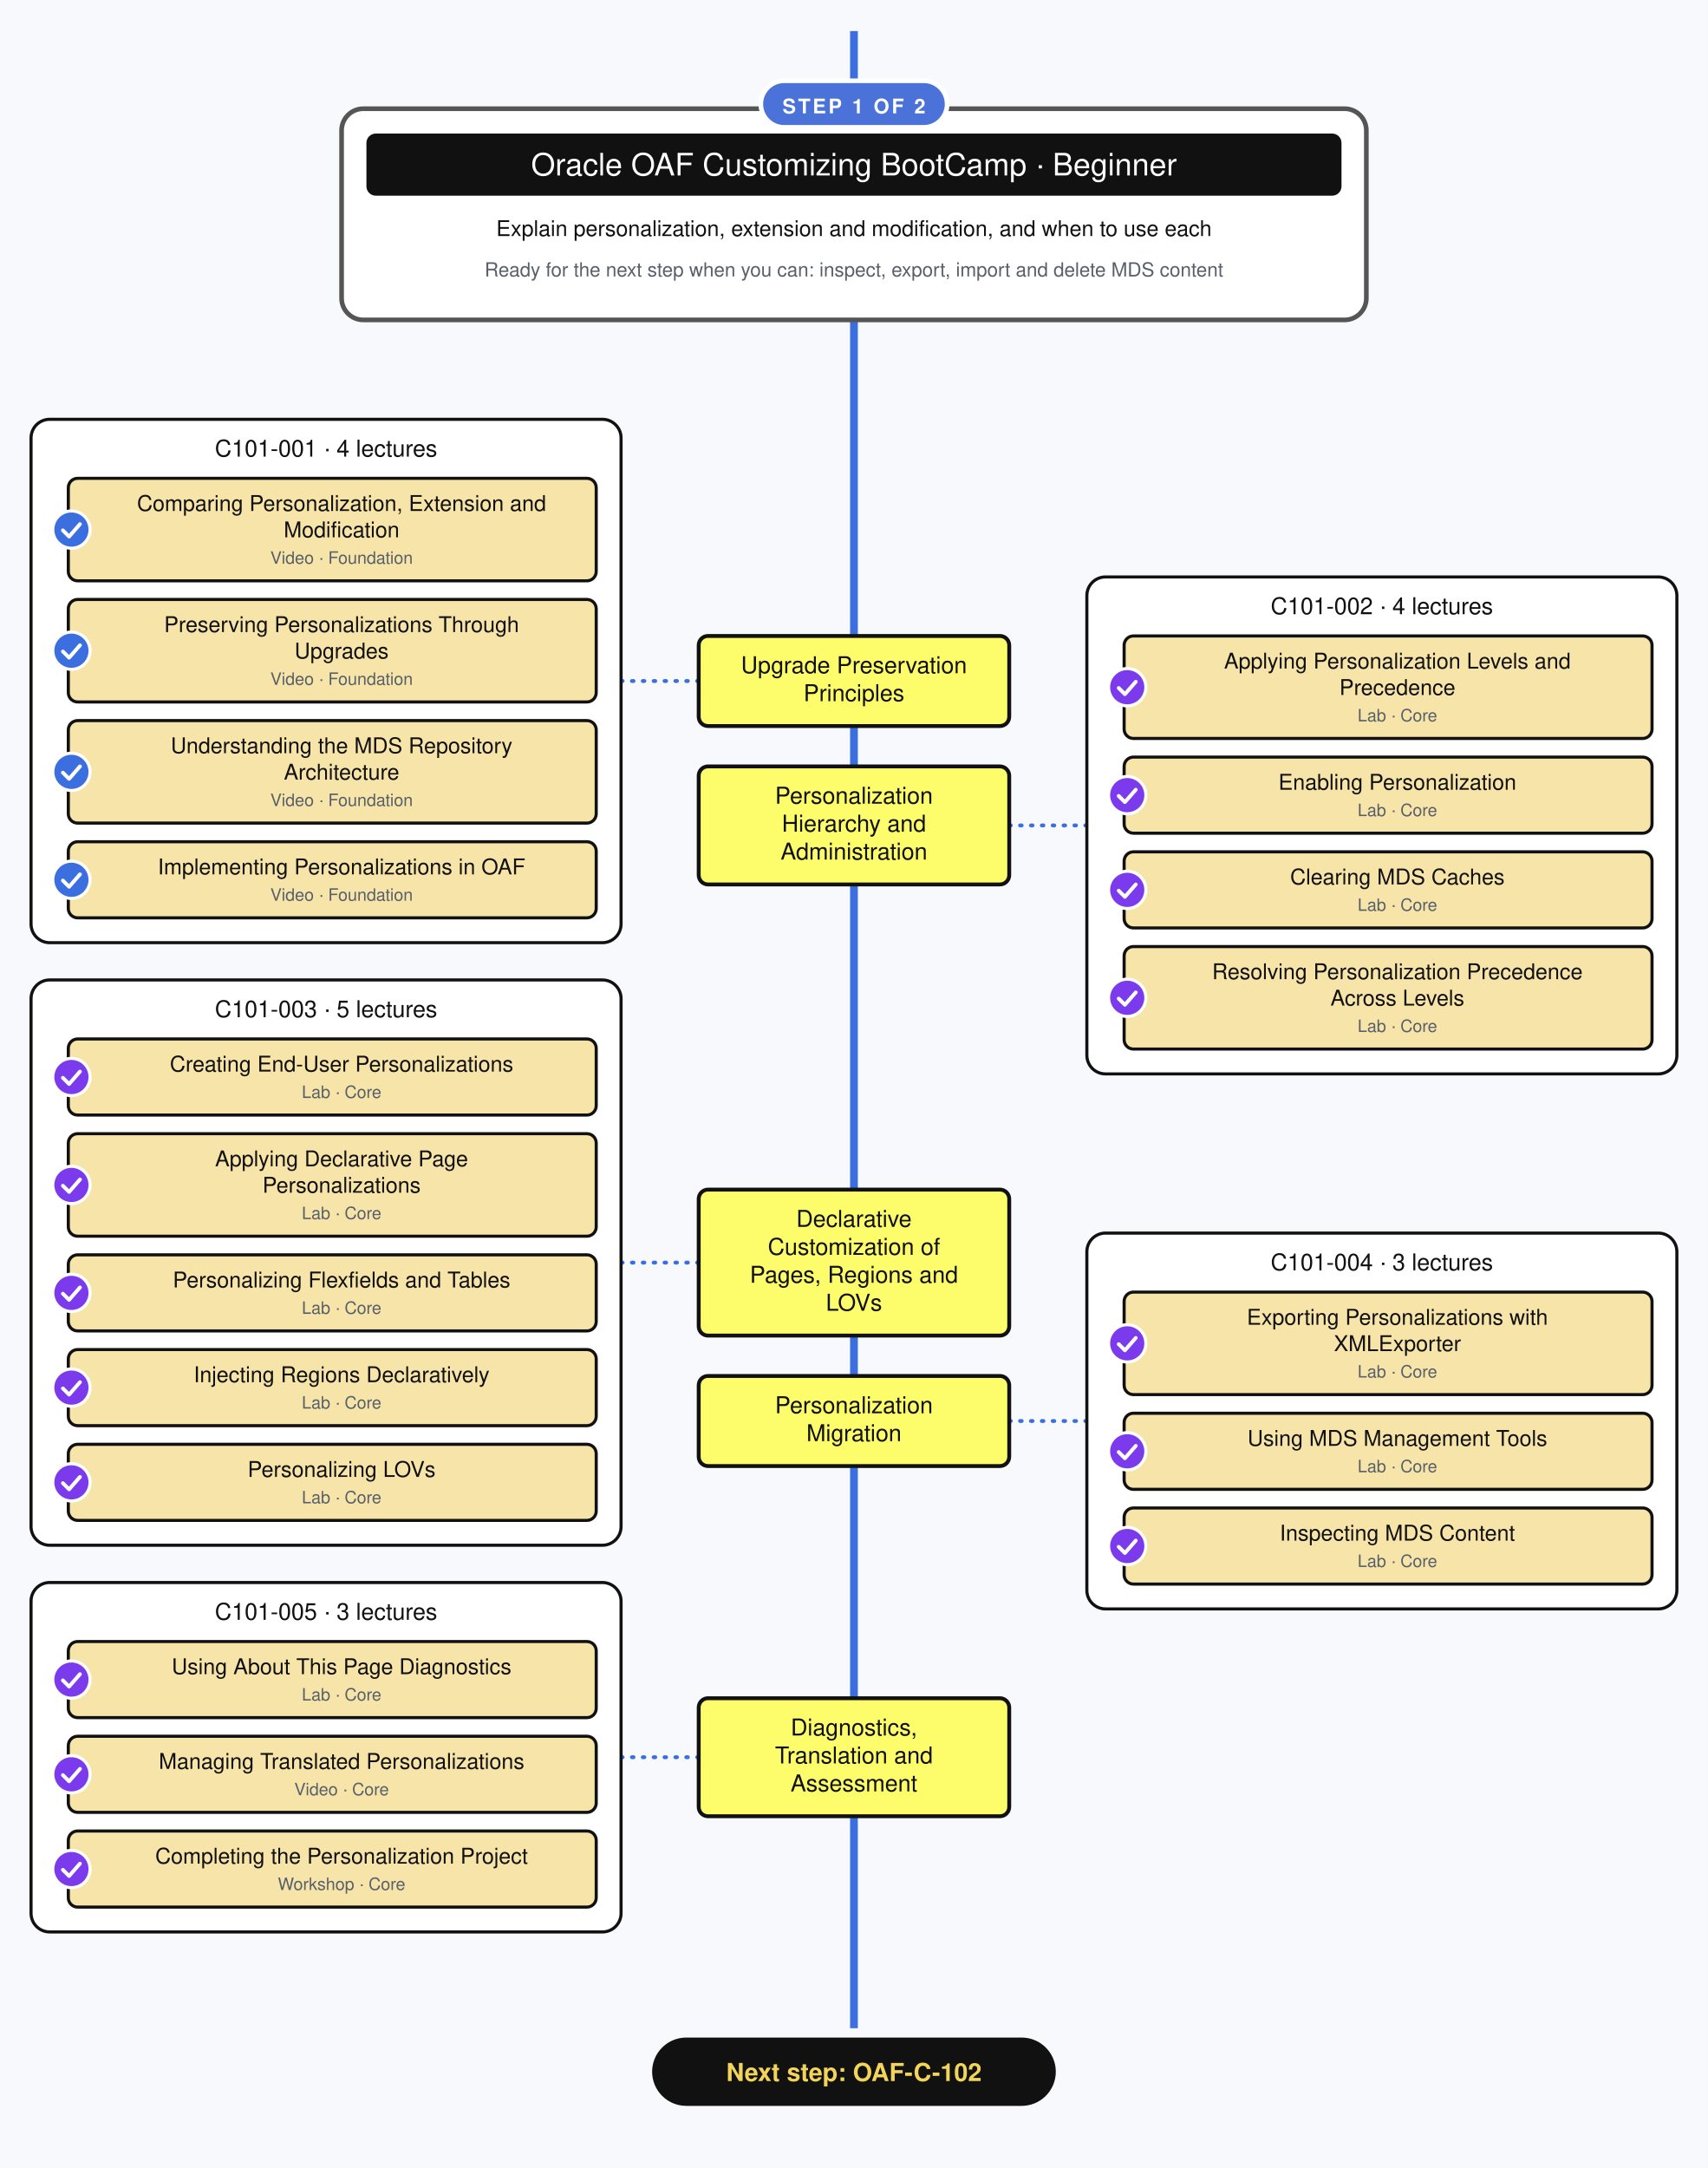
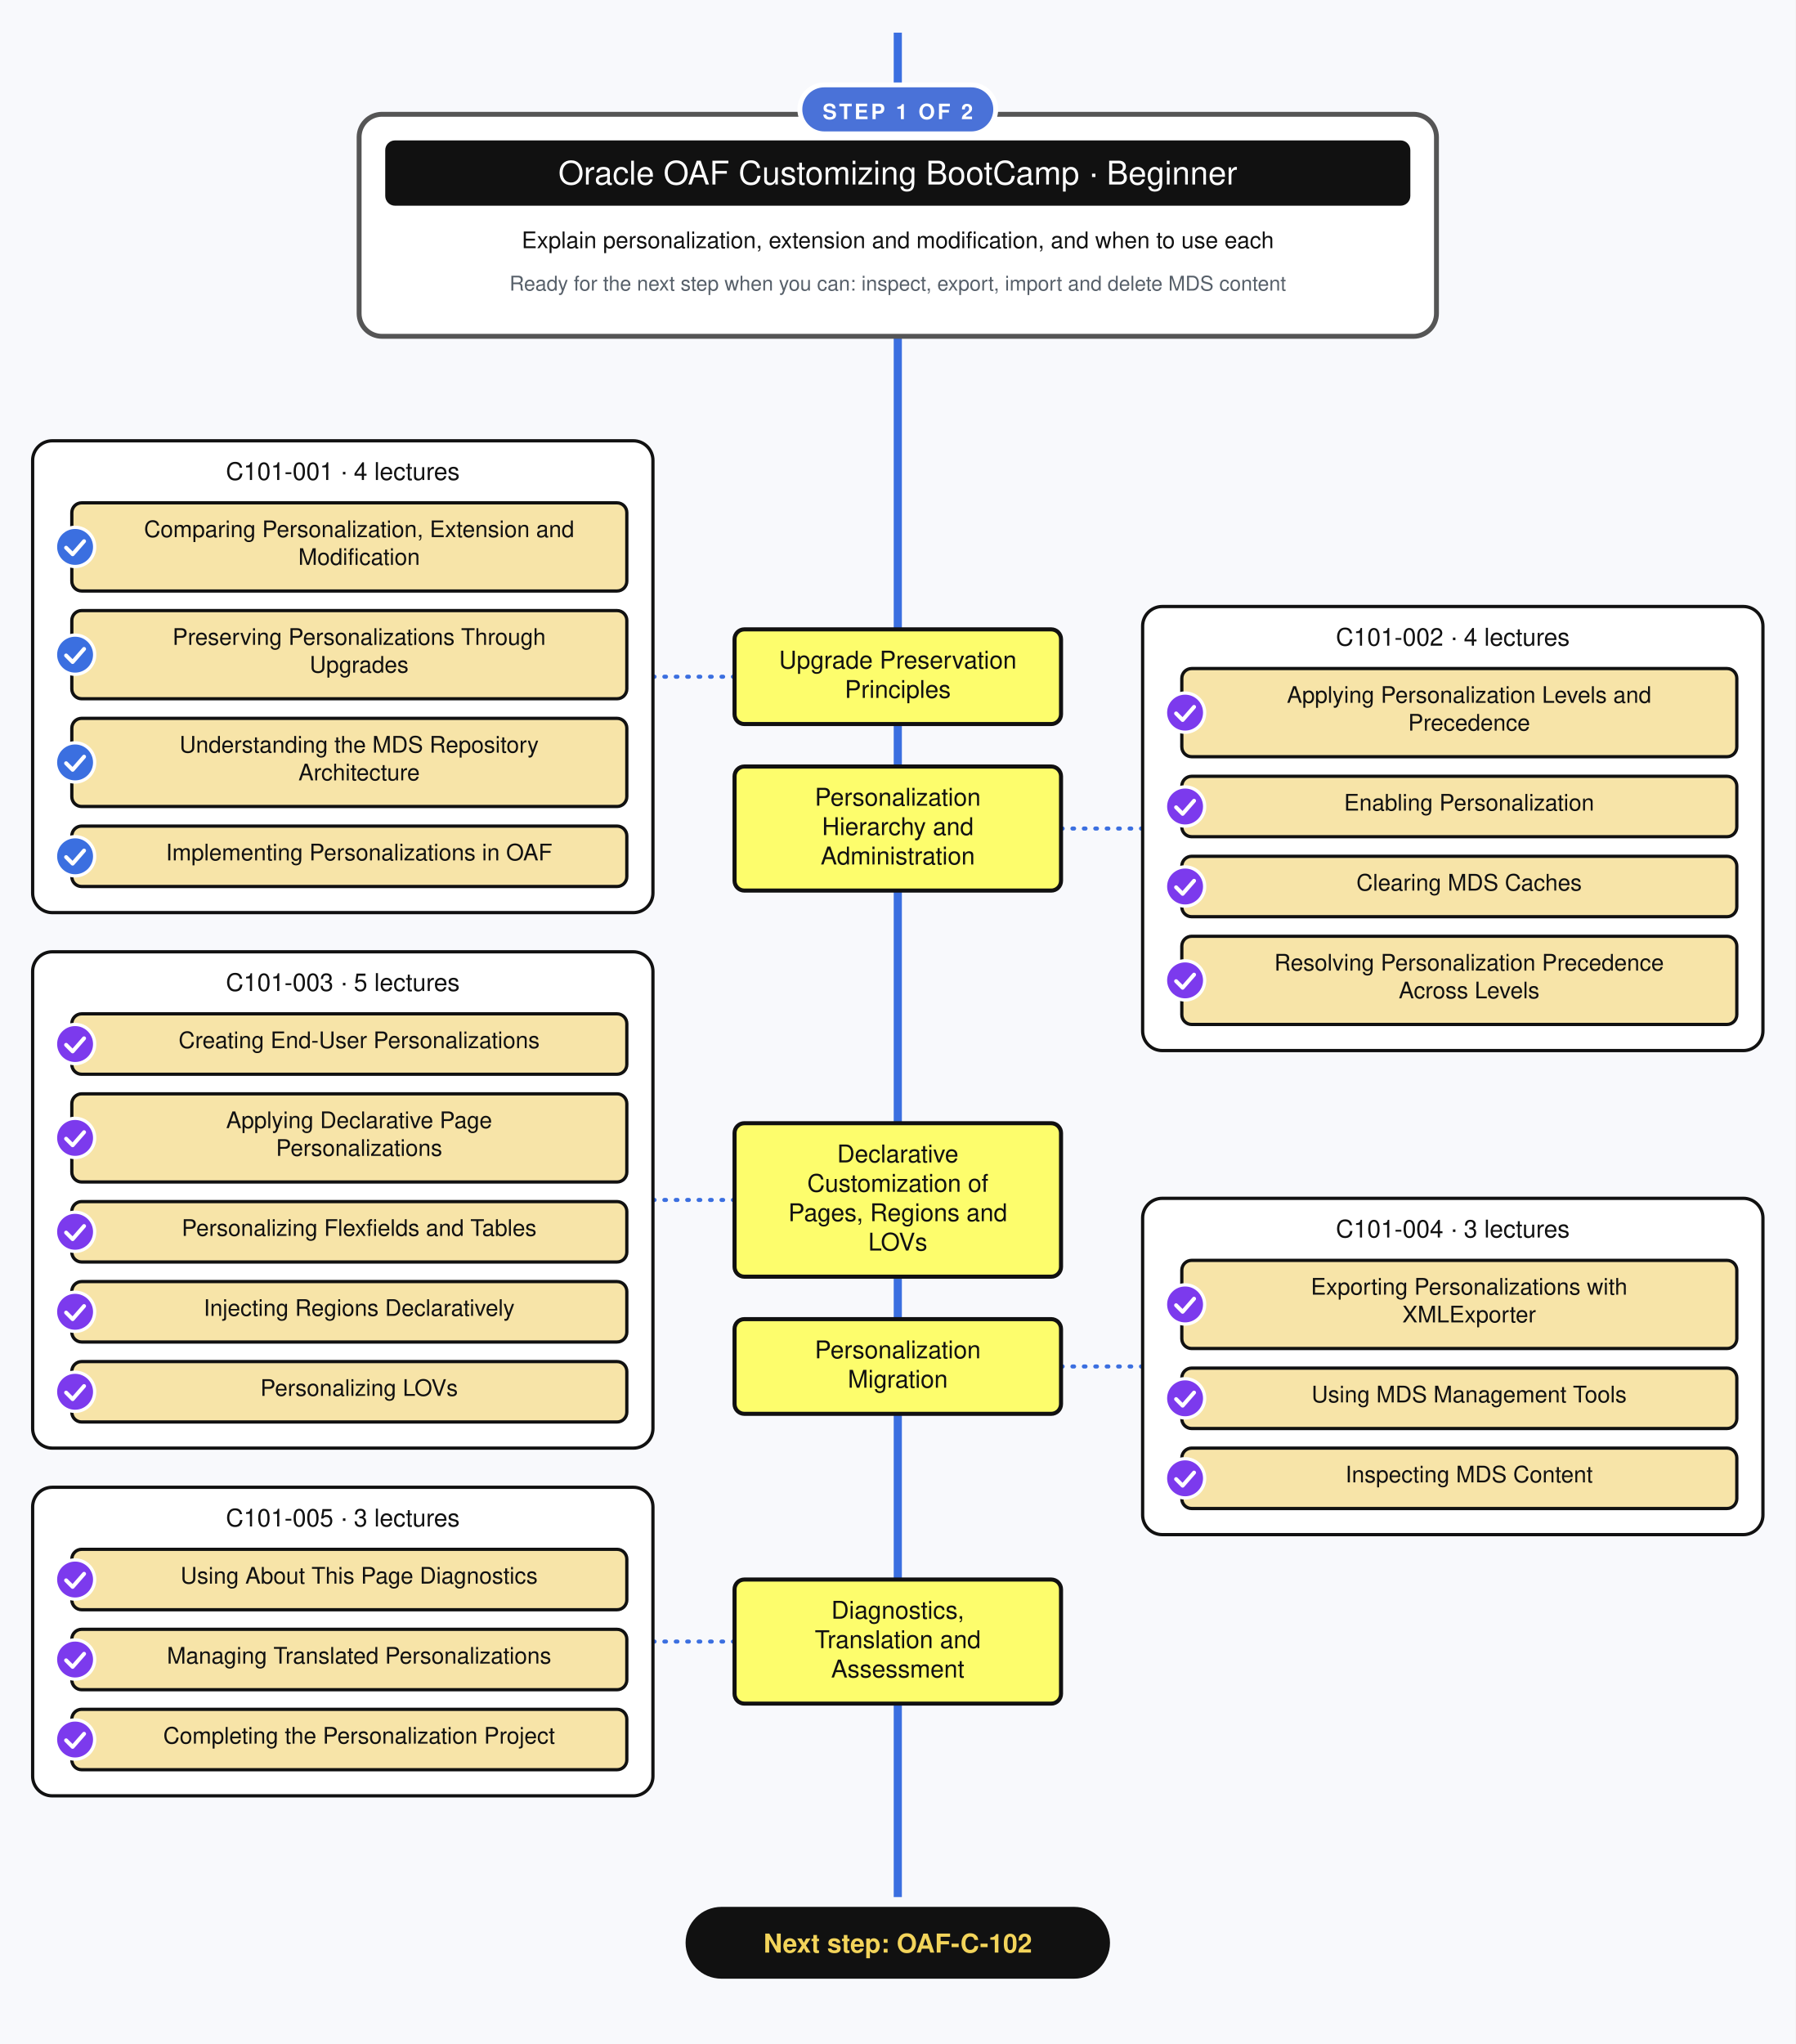
- <svg xmlns="http://www.w3.org/2000/svg" width="1100" height="1396" viewBox="0 0 1100 1396" font-family="'Segoe UI', -apple-system, 'Helvetica Neue', Helvetica, Arial, sans-serif" role="img" aria-label="Oracle OAF Customizing roadmap, step 1 of 2, OAF-C-101 Beginner: 5 sections and 19 lectures.">
-   <rect x="0" y="0" width="1100" height="1396" fill="#F8F9FC" />
-   <line x1="550" y1="20" x2="550" y2="1306" stroke="#3B6FE0" stroke-width="5" />
-   <path d="M400 438.5 C425.0 438.5 425.0 438.5 450 438.5" fill="none" stroke="#3B6FE0" stroke-width="2.5" stroke-dasharray="1 6" stroke-linecap="round" />
-   <path d="M700 531.5 C675.0 531.5 675.0 531.5 650 531.5" fill="none" stroke="#3B6FE0" stroke-width="2.5" stroke-dasharray="1 6" stroke-linecap="round" />
-   <path d="M400 813.0 C425.0 813.0 425.0 813.0 450 813.0" fill="none" stroke="#3B6FE0" stroke-width="2.5" stroke-dasharray="1 6" stroke-linecap="round" />
-   <path d="M700 915.0 C675.0 915.0 675.0 915.0 650 915.0" fill="none" stroke="#3B6FE0" stroke-width="2.5" stroke-dasharray="1 6" stroke-linecap="round" />
-   <path d="M400 1131.5 C425.0 1131.5 425.0 1131.5 450 1131.5" fill="none" stroke="#3B6FE0" stroke-width="2.5" stroke-dasharray="1 6" stroke-linecap="round" />
+ <svg xmlns="http://www.w3.org/2000/svg" width="1100" height="1252" viewBox="0 0 1100 1252" font-family="'Segoe UI', -apple-system, 'Helvetica Neue', Helvetica, Arial, sans-serif" role="img" aria-label="Oracle OAF Customizing roadmap, step 1 of 2, OAF-C-101 Beginner: 5 sections and 19 lectures.">
+   <rect x="0" y="0" width="1100" height="1252" fill="#F8F9FC" />
+   <line x1="550" y1="20" x2="550" y2="1162" stroke="#3B6FE0" stroke-width="5" />
+   <path d="M400 414.5 C425.0 414.5 425.0 414.5 450 414.5" fill="none" stroke="#3B6FE0" stroke-width="2.5" stroke-dasharray="1 6" stroke-linecap="round" />
+   <path d="M700 507.5 C675.0 507.5 675.0 507.5 650 507.5" fill="none" stroke="#3B6FE0" stroke-width="2.5" stroke-dasharray="1 6" stroke-linecap="round" />
+   <path d="M400 735.0 C425.0 735.0 425.0 735.0 450 735.0" fill="none" stroke="#3B6FE0" stroke-width="2.5" stroke-dasharray="1 6" stroke-linecap="round" />
+   <path d="M700 837.0 C675.0 837.0 675.0 837.0 650 837.0" fill="none" stroke="#3B6FE0" stroke-width="2.5" stroke-dasharray="1 6" stroke-linecap="round" />
+   <path d="M400 1005.5 C425.0 1005.5 425.0 1005.5 450 1005.5" fill="none" stroke="#3B6FE0" stroke-width="2.5" stroke-dasharray="1 6" stroke-linecap="round" />
  <rect x="220" y="70" width="660" height="136" rx="14" fill="#FFFFFF" stroke="#555555" stroke-width="3" />
  <rect x="236" y="86" width="628" height="40" rx="6" fill="#111111" />
  <text x="550" y="113" font-size="20" font-weight="400" fill="#FFFFFF" text-anchor="middle">Oracle OAF Customizing BootCamp · Beginner</text>
  <text x="550" y="152" font-size="14" font-weight="400" fill="#111111" text-anchor="middle">Explain personalization, extension and modification, and when to use each</text>
  <text x="550" y="178" font-size="12.5" font-weight="400" fill="#57606a" text-anchor="middle">Ready for the next step when you can: inspect, export, import and delete MDS content</text>
  <rect x="490" y="52" width="120" height="30" rx="15" fill="#4A72D8" stroke="#FFFFFF" stroke-width="3" />
  <text x="550" y="73" font-size="13" font-weight="700" fill="#FFFFFF" text-anchor="middle" letter-spacing="1.5">STEP 1 OF 2</text>
-   <rect x="20" y="270" width="380" height="337" rx="12" fill="#FFFFFF" stroke="#111111" stroke-width="2" />
+   <rect x="20" y="270" width="380" height="289" rx="12" fill="#FFFFFF" stroke="#111111" stroke-width="2" />
  <text x="210.0" y="294" font-size="15" font-weight="400" fill="#111111" text-anchor="middle">C101-001 · 4 lectures</text>
-   <rect x="44" y="308" width="340" height="66" rx="6" fill="#F7E4A8" stroke="#111111" stroke-width="2" />
-   <circle cx="46" cy="341.0" r="12" fill="#3B6FE0" stroke="#FFFFFF" stroke-width="2" />
-   <path d="M40.5,341.5 L44.5,345.5 L51.5,337.5" fill="none" stroke="#FFFFFF" stroke-width="2.4" stroke-linecap="round" stroke-linejoin="round" />
+   <rect x="44" y="308" width="340" height="54" rx="6" fill="#F7E4A8" stroke="#111111" stroke-width="2" />
+   <circle cx="46" cy="335.0" r="12" fill="#3B6FE0" stroke="#FFFFFF" stroke-width="2" />
+   <path d="M40.5,335.5 L44.5,339.5 L51.5,331.5" fill="none" stroke="#FFFFFF" stroke-width="2.4" stroke-linecap="round" stroke-linejoin="round" />
  <text x="220.0" y="329" font-size="14" font-weight="400" fill="#111111" text-anchor="middle">Comparing Personalization, Extension and</text>
  <text x="220.0" y="346" font-size="14" font-weight="400" fill="#111111" text-anchor="middle">Modification</text>
-   <text x="220.0" y="363" font-size="11" font-weight="400" fill="#57606a" text-anchor="middle">Video · Foundation</text>
-   <rect x="44" y="386" width="340" height="66" rx="6" fill="#F7E4A8" stroke="#111111" stroke-width="2" />
-   <circle cx="46" cy="419.0" r="12" fill="#3B6FE0" stroke="#FFFFFF" stroke-width="2" />
-   <path d="M40.5,419.5 L44.5,423.5 L51.5,415.5" fill="none" stroke="#FFFFFF" stroke-width="2.4" stroke-linecap="round" stroke-linejoin="round" />
-   <text x="220.0" y="407" font-size="14" font-weight="400" fill="#111111" text-anchor="middle">Preserving Personalizations Through</text>
-   <text x="220.0" y="424" font-size="14" font-weight="400" fill="#111111" text-anchor="middle">Upgrades</text>
-   <text x="220.0" y="441" font-size="11" font-weight="400" fill="#57606a" text-anchor="middle">Video · Foundation</text>
-   <rect x="44" y="464" width="340" height="66" rx="6" fill="#F7E4A8" stroke="#111111" stroke-width="2" />
-   <circle cx="46" cy="497.0" r="12" fill="#3B6FE0" stroke="#FFFFFF" stroke-width="2" />
-   <path d="M40.5,497.5 L44.5,501.5 L51.5,493.5" fill="none" stroke="#FFFFFF" stroke-width="2.4" stroke-linecap="round" stroke-linejoin="round" />
-   <text x="220.0" y="485" font-size="14" font-weight="400" fill="#111111" text-anchor="middle">Understanding the MDS Repository</text>
-   <text x="220.0" y="502" font-size="14" font-weight="400" fill="#111111" text-anchor="middle">Architecture</text>
-   <text x="220.0" y="519" font-size="11" font-weight="400" fill="#57606a" text-anchor="middle">Video · Foundation</text>
-   <rect x="44" y="542" width="340" height="49" rx="6" fill="#F7E4A8" stroke="#111111" stroke-width="2" />
-   <circle cx="46" cy="566.5" r="12" fill="#3B6FE0" stroke="#FFFFFF" stroke-width="2" />
-   <path d="M40.5,567.0 L44.5,571.0 L51.5,563.0" fill="none" stroke="#FFFFFF" stroke-width="2.4" stroke-linecap="round" stroke-linejoin="round" />
-   <text x="220.0" y="563" font-size="14" font-weight="400" fill="#111111" text-anchor="middle">Implementing Personalizations in OAF</text>
-   <text x="220.0" y="580" font-size="11" font-weight="400" fill="#57606a" text-anchor="middle">Video · Foundation</text>
-   <rect x="700" y="371.5" width="380" height="320.0" rx="12" fill="#FFFFFF" stroke="#111111" stroke-width="2" />
+   <rect x="44" y="374" width="340" height="54" rx="6" fill="#F7E4A8" stroke="#111111" stroke-width="2" />
+   <circle cx="46" cy="401.0" r="12" fill="#3B6FE0" stroke="#FFFFFF" stroke-width="2" />
+   <path d="M40.5,401.5 L44.5,405.5 L51.5,397.5" fill="none" stroke="#FFFFFF" stroke-width="2.4" stroke-linecap="round" stroke-linejoin="round" />
+   <text x="220.0" y="395" font-size="14" font-weight="400" fill="#111111" text-anchor="middle">Preserving Personalizations Through</text>
+   <text x="220.0" y="412" font-size="14" font-weight="400" fill="#111111" text-anchor="middle">Upgrades</text>
+   <rect x="44" y="440" width="340" height="54" rx="6" fill="#F7E4A8" stroke="#111111" stroke-width="2" />
+   <circle cx="46" cy="467.0" r="12" fill="#3B6FE0" stroke="#FFFFFF" stroke-width="2" />
+   <path d="M40.5,467.5 L44.5,471.5 L51.5,463.5" fill="none" stroke="#FFFFFF" stroke-width="2.4" stroke-linecap="round" stroke-linejoin="round" />
+   <text x="220.0" y="461" font-size="14" font-weight="400" fill="#111111" text-anchor="middle">Understanding the MDS Repository</text>
+   <text x="220.0" y="478" font-size="14" font-weight="400" fill="#111111" text-anchor="middle">Architecture</text>
+   <rect x="44" y="506" width="340" height="37" rx="6" fill="#F7E4A8" stroke="#111111" stroke-width="2" />
+   <circle cx="46" cy="524.5" r="12" fill="#3B6FE0" stroke="#FFFFFF" stroke-width="2" />
+   <path d="M40.5,525.0 L44.5,529.0 L51.5,521.0" fill="none" stroke="#FFFFFF" stroke-width="2.4" stroke-linecap="round" stroke-linejoin="round" />
+   <text x="220.0" y="527" font-size="14" font-weight="400" fill="#111111" text-anchor="middle">Implementing Personalizations in OAF</text>
+   <rect x="700" y="371.5" width="380" height="272.0" rx="12" fill="#FFFFFF" stroke="#111111" stroke-width="2" />
  <text x="890.0" y="395.5" font-size="15" font-weight="400" fill="#111111" text-anchor="middle">C101-002 · 4 lectures</text>
-   <rect x="724" y="409.5" width="340" height="66" rx="6" fill="#F7E4A8" stroke="#111111" stroke-width="2" />
-   <circle cx="726" cy="442.5" r="12" fill="#7C3AED" stroke="#FFFFFF" stroke-width="2" />
-   <path d="M720.5,443.0 L724.5,447.0 L731.5,439.0" fill="none" stroke="#FFFFFF" stroke-width="2.4" stroke-linecap="round" stroke-linejoin="round" />
+   <rect x="724" y="409.5" width="340" height="54" rx="6" fill="#F7E4A8" stroke="#111111" stroke-width="2" />
+   <circle cx="726" cy="436.5" r="12" fill="#7C3AED" stroke="#FFFFFF" stroke-width="2" />
+   <path d="M720.5,437.0 L724.5,441.0 L731.5,433.0" fill="none" stroke="#FFFFFF" stroke-width="2.4" stroke-linecap="round" stroke-linejoin="round" />
  <text x="900.0" y="430.5" font-size="14" font-weight="400" fill="#111111" text-anchor="middle">Applying Personalization Levels and</text>
  <text x="900.0" y="447.5" font-size="14" font-weight="400" fill="#111111" text-anchor="middle">Precedence</text>
-   <text x="900.0" y="464.5" font-size="11" font-weight="400" fill="#57606a" text-anchor="middle">Lab · Core</text>
-   <rect x="724" y="487.5" width="340" height="49" rx="6" fill="#F7E4A8" stroke="#111111" stroke-width="2" />
-   <circle cx="726" cy="512.0" r="12" fill="#7C3AED" stroke="#FFFFFF" stroke-width="2" />
-   <path d="M720.5,512.5 L724.5,516.5 L731.5,508.5" fill="none" stroke="#FFFFFF" stroke-width="2.4" stroke-linecap="round" stroke-linejoin="round" />
-   <text x="900.0" y="508.5" font-size="14" font-weight="400" fill="#111111" text-anchor="middle">Enabling Personalization</text>
-   <text x="900.0" y="525.5" font-size="11" font-weight="400" fill="#57606a" text-anchor="middle">Lab · Core</text>
-   <rect x="724" y="548.5" width="340" height="49" rx="6" fill="#F7E4A8" stroke="#111111" stroke-width="2" />
-   <circle cx="726" cy="573.0" r="12" fill="#7C3AED" stroke="#FFFFFF" stroke-width="2" />
-   <path d="M720.5,573.5 L724.5,577.5 L731.5,569.5" fill="none" stroke="#FFFFFF" stroke-width="2.4" stroke-linecap="round" stroke-linejoin="round" />
-   <text x="900.0" y="569.5" font-size="14" font-weight="400" fill="#111111" text-anchor="middle">Clearing MDS Caches</text>
-   <text x="900.0" y="586.5" font-size="11" font-weight="400" fill="#57606a" text-anchor="middle">Lab · Core</text>
-   <rect x="724" y="609.5" width="340" height="66" rx="6" fill="#F7E4A8" stroke="#111111" stroke-width="2" />
-   <circle cx="726" cy="642.5" r="12" fill="#7C3AED" stroke="#FFFFFF" stroke-width="2" />
-   <path d="M720.5,643.0 L724.5,647.0 L731.5,639.0" fill="none" stroke="#FFFFFF" stroke-width="2.4" stroke-linecap="round" stroke-linejoin="round" />
-   <text x="900.0" y="630.5" font-size="14" font-weight="400" fill="#111111" text-anchor="middle">Resolving Personalization Precedence</text>
-   <text x="900.0" y="647.5" font-size="14" font-weight="400" fill="#111111" text-anchor="middle">Across Levels</text>
-   <text x="900.0" y="664.5" font-size="11" font-weight="400" fill="#57606a" text-anchor="middle">Lab · Core</text>
-   <rect x="20" y="631" width="380" height="364" rx="12" fill="#FFFFFF" stroke="#111111" stroke-width="2" />
-   <text x="210.0" y="655" font-size="15" font-weight="400" fill="#111111" text-anchor="middle">C101-003 · 5 lectures</text>
-   <rect x="44" y="669" width="340" height="49" rx="6" fill="#F7E4A8" stroke="#111111" stroke-width="2" />
-   <circle cx="46" cy="693.5" r="12" fill="#7C3AED" stroke="#FFFFFF" stroke-width="2" />
-   <path d="M40.5,694.0 L44.5,698.0 L51.5,690.0" fill="none" stroke="#FFFFFF" stroke-width="2.4" stroke-linecap="round" stroke-linejoin="round" />
-   <text x="220.0" y="690" font-size="14" font-weight="400" fill="#111111" text-anchor="middle">Creating End-User Personalizations</text>
-   <text x="220.0" y="707" font-size="11" font-weight="400" fill="#57606a" text-anchor="middle">Lab · Core</text>
-   <rect x="44" y="730" width="340" height="66" rx="6" fill="#F7E4A8" stroke="#111111" stroke-width="2" />
-   <circle cx="46" cy="763.0" r="12" fill="#7C3AED" stroke="#FFFFFF" stroke-width="2" />
-   <path d="M40.5,763.5 L44.5,767.5 L51.5,759.5" fill="none" stroke="#FFFFFF" stroke-width="2.4" stroke-linecap="round" stroke-linejoin="round" />
-   <text x="220.0" y="751" font-size="14" font-weight="400" fill="#111111" text-anchor="middle">Applying Declarative Page</text>
-   <text x="220.0" y="768" font-size="14" font-weight="400" fill="#111111" text-anchor="middle">Personalizations</text>
-   <text x="220.0" y="785" font-size="11" font-weight="400" fill="#57606a" text-anchor="middle">Lab · Core</text>
-   <rect x="44" y="808" width="340" height="49" rx="6" fill="#F7E4A8" stroke="#111111" stroke-width="2" />
-   <circle cx="46" cy="832.5" r="12" fill="#7C3AED" stroke="#FFFFFF" stroke-width="2" />
-   <path d="M40.5,833.0 L44.5,837.0 L51.5,829.0" fill="none" stroke="#FFFFFF" stroke-width="2.4" stroke-linecap="round" stroke-linejoin="round" />
-   <text x="220.0" y="829" font-size="14" font-weight="400" fill="#111111" text-anchor="middle">Personalizing Flexfields and Tables</text>
-   <text x="220.0" y="846" font-size="11" font-weight="400" fill="#57606a" text-anchor="middle">Lab · Core</text>
-   <rect x="44" y="869" width="340" height="49" rx="6" fill="#F7E4A8" stroke="#111111" stroke-width="2" />
-   <circle cx="46" cy="893.5" r="12" fill="#7C3AED" stroke="#FFFFFF" stroke-width="2" />
-   <path d="M40.5,894.0 L44.5,898.0 L51.5,890.0" fill="none" stroke="#FFFFFF" stroke-width="2.4" stroke-linecap="round" stroke-linejoin="round" />
-   <text x="220.0" y="890" font-size="14" font-weight="400" fill="#111111" text-anchor="middle">Injecting Regions Declaratively</text>
-   <text x="220.0" y="907" font-size="11" font-weight="400" fill="#57606a" text-anchor="middle">Lab · Core</text>
-   <rect x="44" y="930" width="340" height="49" rx="6" fill="#F7E4A8" stroke="#111111" stroke-width="2" />
-   <circle cx="46" cy="954.5" r="12" fill="#7C3AED" stroke="#FFFFFF" stroke-width="2" />
-   <path d="M40.5,955.0 L44.5,959.0 L51.5,951.0" fill="none" stroke="#FFFFFF" stroke-width="2.4" stroke-linecap="round" stroke-linejoin="round" />
-   <text x="220.0" y="951" font-size="14" font-weight="400" fill="#111111" text-anchor="middle">Personalizing LOVs</text>
-   <text x="220.0" y="968" font-size="11" font-weight="400" fill="#57606a" text-anchor="middle">Lab · Core</text>
-   <rect x="700" y="794.0" width="380" height="242.0" rx="12" fill="#FFFFFF" stroke="#111111" stroke-width="2" />
-   <text x="890.0" y="818.0" font-size="15" font-weight="400" fill="#111111" text-anchor="middle">C101-004 · 3 lectures</text>
-   <rect x="724" y="832.0" width="340" height="66" rx="6" fill="#F7E4A8" stroke="#111111" stroke-width="2" />
-   <circle cx="726" cy="865.0" r="12" fill="#7C3AED" stroke="#FFFFFF" stroke-width="2" />
-   <path d="M720.5,865.5 L724.5,869.5 L731.5,861.5" fill="none" stroke="#FFFFFF" stroke-width="2.4" stroke-linecap="round" stroke-linejoin="round" />
-   <text x="900.0" y="853.0" font-size="14" font-weight="400" fill="#111111" text-anchor="middle">Exporting Personalizations with</text>
-   <text x="900.0" y="870.0" font-size="14" font-weight="400" fill="#111111" text-anchor="middle">XMLExporter</text>
-   <text x="900.0" y="887.0" font-size="11" font-weight="400" fill="#57606a" text-anchor="middle">Lab · Core</text>
-   <rect x="724" y="910.0" width="340" height="49" rx="6" fill="#F7E4A8" stroke="#111111" stroke-width="2" />
-   <circle cx="726" cy="934.5" r="12" fill="#7C3AED" stroke="#FFFFFF" stroke-width="2" />
-   <path d="M720.5,935.0 L724.5,939.0 L731.5,931.0" fill="none" stroke="#FFFFFF" stroke-width="2.4" stroke-linecap="round" stroke-linejoin="round" />
-   <text x="900.0" y="931.0" font-size="14" font-weight="400" fill="#111111" text-anchor="middle">Using MDS Management Tools</text>
-   <text x="900.0" y="948.0" font-size="11" font-weight="400" fill="#57606a" text-anchor="middle">Lab · Core</text>
-   <rect x="724" y="971.0" width="340" height="49" rx="6" fill="#F7E4A8" stroke="#111111" stroke-width="2" />
-   <circle cx="726" cy="995.5" r="12" fill="#7C3AED" stroke="#FFFFFF" stroke-width="2" />
-   <path d="M720.5,996.0 L724.5,1000.0 L731.5,992.0" fill="none" stroke="#FFFFFF" stroke-width="2.4" stroke-linecap="round" stroke-linejoin="round" />
-   <text x="900.0" y="992.0" font-size="14" font-weight="400" fill="#111111" text-anchor="middle">Inspecting MDS Content</text>
-   <text x="900.0" y="1009.0" font-size="11" font-weight="400" fill="#57606a" text-anchor="middle">Lab · Core</text>
-   <rect x="20" y="1019" width="380" height="225" rx="12" fill="#FFFFFF" stroke="#111111" stroke-width="2" />
-   <text x="210.0" y="1043" font-size="15" font-weight="400" fill="#111111" text-anchor="middle">C101-005 · 3 lectures</text>
-   <rect x="44" y="1057" width="340" height="49" rx="6" fill="#F7E4A8" stroke="#111111" stroke-width="2" />
-   <circle cx="46" cy="1081.5" r="12" fill="#7C3AED" stroke="#FFFFFF" stroke-width="2" />
-   <path d="M40.5,1082.0 L44.5,1086.0 L51.5,1078.0" fill="none" stroke="#FFFFFF" stroke-width="2.4" stroke-linecap="round" stroke-linejoin="round" />
-   <text x="220.0" y="1078" font-size="14" font-weight="400" fill="#111111" text-anchor="middle">Using About This Page Diagnostics</text>
-   <text x="220.0" y="1095" font-size="11" font-weight="400" fill="#57606a" text-anchor="middle">Lab · Core</text>
-   <rect x="44" y="1118" width="340" height="49" rx="6" fill="#F7E4A8" stroke="#111111" stroke-width="2" />
-   <circle cx="46" cy="1142.5" r="12" fill="#7C3AED" stroke="#FFFFFF" stroke-width="2" />
-   <path d="M40.5,1143.0 L44.5,1147.0 L51.5,1139.0" fill="none" stroke="#FFFFFF" stroke-width="2.4" stroke-linecap="round" stroke-linejoin="round" />
-   <text x="220.0" y="1139" font-size="14" font-weight="400" fill="#111111" text-anchor="middle">Managing Translated Personalizations</text>
-   <text x="220.0" y="1156" font-size="11" font-weight="400" fill="#57606a" text-anchor="middle">Video · Core</text>
-   <rect x="44" y="1179" width="340" height="49" rx="6" fill="#F7E4A8" stroke="#111111" stroke-width="2" />
-   <circle cx="46" cy="1203.5" r="12" fill="#7C3AED" stroke="#FFFFFF" stroke-width="2" />
-   <path d="M40.5,1204.0 L44.5,1208.0 L51.5,1200.0" fill="none" stroke="#FFFFFF" stroke-width="2.4" stroke-linecap="round" stroke-linejoin="round" />
-   <text x="220.0" y="1200" font-size="14" font-weight="400" fill="#111111" text-anchor="middle">Completing the Personalization Project</text>
-   <text x="220.0" y="1217" font-size="11" font-weight="400" fill="#57606a" text-anchor="middle">Workshop · Core</text>
-   <rect x="450" y="409.5" width="200" height="58" rx="6" fill="#FDFD6C" stroke="#111111" stroke-width="2.5" />
-   <text x="550" y="433.5" font-size="15" font-weight="400" fill="#111111" text-anchor="middle">Upgrade Preservation</text>
-   <text x="550" y="451.5" font-size="15" font-weight="400" fill="#111111" text-anchor="middle">Principles</text>
-   <rect x="450" y="493.5" width="200" height="76" rx="6" fill="#FDFD6C" stroke="#111111" stroke-width="2.5" />
-   <text x="550" y="517.5" font-size="15" font-weight="400" fill="#111111" text-anchor="middle">Personalization</text>
-   <text x="550" y="535.5" font-size="15" font-weight="400" fill="#111111" text-anchor="middle">Hierarchy and</text>
-   <text x="550" y="553.5" font-size="15" font-weight="400" fill="#111111" text-anchor="middle">Administration</text>
-   <rect x="450" y="766.0" width="200" height="94" rx="6" fill="#FDFD6C" stroke="#111111" stroke-width="2.5" />
-   <text x="550" y="790.0" font-size="15" font-weight="400" fill="#111111" text-anchor="middle">Declarative</text>
-   <text x="550" y="808.0" font-size="15" font-weight="400" fill="#111111" text-anchor="middle">Customization of</text>
-   <text x="550" y="826.0" font-size="15" font-weight="400" fill="#111111" text-anchor="middle">Pages, Regions and</text>
-   <text x="550" y="844.0" font-size="15" font-weight="400" fill="#111111" text-anchor="middle">LOVs</text>
-   <rect x="450" y="886.0" width="200" height="58" rx="6" fill="#FDFD6C" stroke="#111111" stroke-width="2.5" />
-   <text x="550" y="910.0" font-size="15" font-weight="400" fill="#111111" text-anchor="middle">Personalization</text>
-   <text x="550" y="928.0" font-size="15" font-weight="400" fill="#111111" text-anchor="middle">Migration</text>
-   <rect x="450" y="1093.5" width="200" height="76" rx="6" fill="#FDFD6C" stroke="#111111" stroke-width="2.5" />
-   <text x="550" y="1117.5" font-size="15" font-weight="400" fill="#111111" text-anchor="middle">Diagnostics,</text>
-   <text x="550" y="1135.5" font-size="15" font-weight="400" fill="#111111" text-anchor="middle">Translation and</text>
-   <text x="550" y="1153.5" font-size="15" font-weight="400" fill="#111111" text-anchor="middle">Assessment</text>
-   <rect x="420" y="1312" width="260" height="44" rx="22" fill="#111111" />
-   <text x="550" y="1340" font-size="16" font-weight="700" fill="#F3D45A" text-anchor="middle">Next step: OAF-C-102</text>
+   <rect x="724" y="475.5" width="340" height="37" rx="6" fill="#F7E4A8" stroke="#111111" stroke-width="2" />
+   <circle cx="726" cy="494.0" r="12" fill="#7C3AED" stroke="#FFFFFF" stroke-width="2" />
+   <path d="M720.5,494.5 L724.5,498.5 L731.5,490.5" fill="none" stroke="#FFFFFF" stroke-width="2.4" stroke-linecap="round" stroke-linejoin="round" />
+   <text x="900.0" y="496.5" font-size="14" font-weight="400" fill="#111111" text-anchor="middle">Enabling Personalization</text>
+   <rect x="724" y="524.5" width="340" height="37" rx="6" fill="#F7E4A8" stroke="#111111" stroke-width="2" />
+   <circle cx="726" cy="543.0" r="12" fill="#7C3AED" stroke="#FFFFFF" stroke-width="2" />
+   <path d="M720.5,543.5 L724.5,547.5 L731.5,539.5" fill="none" stroke="#FFFFFF" stroke-width="2.4" stroke-linecap="round" stroke-linejoin="round" />
+   <text x="900.0" y="545.5" font-size="14" font-weight="400" fill="#111111" text-anchor="middle">Clearing MDS Caches</text>
+   <rect x="724" y="573.5" width="340" height="54" rx="6" fill="#F7E4A8" stroke="#111111" stroke-width="2" />
+   <circle cx="726" cy="600.5" r="12" fill="#7C3AED" stroke="#FFFFFF" stroke-width="2" />
+   <path d="M720.5,601.0 L724.5,605.0 L731.5,597.0" fill="none" stroke="#FFFFFF" stroke-width="2.4" stroke-linecap="round" stroke-linejoin="round" />
+   <text x="900.0" y="594.5" font-size="14" font-weight="400" fill="#111111" text-anchor="middle">Resolving Personalization Precedence</text>
+   <text x="900.0" y="611.5" font-size="14" font-weight="400" fill="#111111" text-anchor="middle">Across Levels</text>
+   <rect x="20" y="583" width="380" height="304" rx="12" fill="#FFFFFF" stroke="#111111" stroke-width="2" />
+   <text x="210.0" y="607" font-size="15" font-weight="400" fill="#111111" text-anchor="middle">C101-003 · 5 lectures</text>
+   <rect x="44" y="621" width="340" height="37" rx="6" fill="#F7E4A8" stroke="#111111" stroke-width="2" />
+   <circle cx="46" cy="639.5" r="12" fill="#7C3AED" stroke="#FFFFFF" stroke-width="2" />
+   <path d="M40.5,640.0 L44.5,644.0 L51.5,636.0" fill="none" stroke="#FFFFFF" stroke-width="2.4" stroke-linecap="round" stroke-linejoin="round" />
+   <text x="220.0" y="642" font-size="14" font-weight="400" fill="#111111" text-anchor="middle">Creating End-User Personalizations</text>
+   <rect x="44" y="670" width="340" height="54" rx="6" fill="#F7E4A8" stroke="#111111" stroke-width="2" />
+   <circle cx="46" cy="697.0" r="12" fill="#7C3AED" stroke="#FFFFFF" stroke-width="2" />
+   <path d="M40.5,697.5 L44.5,701.5 L51.5,693.5" fill="none" stroke="#FFFFFF" stroke-width="2.4" stroke-linecap="round" stroke-linejoin="round" />
+   <text x="220.0" y="691" font-size="14" font-weight="400" fill="#111111" text-anchor="middle">Applying Declarative Page</text>
+   <text x="220.0" y="708" font-size="14" font-weight="400" fill="#111111" text-anchor="middle">Personalizations</text>
+   <rect x="44" y="736" width="340" height="37" rx="6" fill="#F7E4A8" stroke="#111111" stroke-width="2" />
+   <circle cx="46" cy="754.5" r="12" fill="#7C3AED" stroke="#FFFFFF" stroke-width="2" />
+   <path d="M40.5,755.0 L44.5,759.0 L51.5,751.0" fill="none" stroke="#FFFFFF" stroke-width="2.4" stroke-linecap="round" stroke-linejoin="round" />
+   <text x="220.0" y="757" font-size="14" font-weight="400" fill="#111111" text-anchor="middle">Personalizing Flexfields and Tables</text>
+   <rect x="44" y="785" width="340" height="37" rx="6" fill="#F7E4A8" stroke="#111111" stroke-width="2" />
+   <circle cx="46" cy="803.5" r="12" fill="#7C3AED" stroke="#FFFFFF" stroke-width="2" />
+   <path d="M40.5,804.0 L44.5,808.0 L51.5,800.0" fill="none" stroke="#FFFFFF" stroke-width="2.4" stroke-linecap="round" stroke-linejoin="round" />
+   <text x="220.0" y="806" font-size="14" font-weight="400" fill="#111111" text-anchor="middle">Injecting Regions Declaratively</text>
+   <rect x="44" y="834" width="340" height="37" rx="6" fill="#F7E4A8" stroke="#111111" stroke-width="2" />
+   <circle cx="46" cy="852.5" r="12" fill="#7C3AED" stroke="#FFFFFF" stroke-width="2" />
+   <path d="M40.5,853.0 L44.5,857.0 L51.5,849.0" fill="none" stroke="#FFFFFF" stroke-width="2.4" stroke-linecap="round" stroke-linejoin="round" />
+   <text x="220.0" y="855" font-size="14" font-weight="400" fill="#111111" text-anchor="middle">Personalizing LOVs</text>
+   <rect x="700" y="734.0" width="380" height="206.0" rx="12" fill="#FFFFFF" stroke="#111111" stroke-width="2" />
+   <text x="890.0" y="758.0" font-size="15" font-weight="400" fill="#111111" text-anchor="middle">C101-004 · 3 lectures</text>
+   <rect x="724" y="772.0" width="340" height="54" rx="6" fill="#F7E4A8" stroke="#111111" stroke-width="2" />
+   <circle cx="726" cy="799.0" r="12" fill="#7C3AED" stroke="#FFFFFF" stroke-width="2" />
+   <path d="M720.5,799.5 L724.5,803.5 L731.5,795.5" fill="none" stroke="#FFFFFF" stroke-width="2.4" stroke-linecap="round" stroke-linejoin="round" />
+   <text x="900.0" y="793.0" font-size="14" font-weight="400" fill="#111111" text-anchor="middle">Exporting Personalizations with</text>
+   <text x="900.0" y="810.0" font-size="14" font-weight="400" fill="#111111" text-anchor="middle">XMLExporter</text>
+   <rect x="724" y="838.0" width="340" height="37" rx="6" fill="#F7E4A8" stroke="#111111" stroke-width="2" />
+   <circle cx="726" cy="856.5" r="12" fill="#7C3AED" stroke="#FFFFFF" stroke-width="2" />
+   <path d="M720.5,857.0 L724.5,861.0 L731.5,853.0" fill="none" stroke="#FFFFFF" stroke-width="2.4" stroke-linecap="round" stroke-linejoin="round" />
+   <text x="900.0" y="859.0" font-size="14" font-weight="400" fill="#111111" text-anchor="middle">Using MDS Management Tools</text>
+   <rect x="724" y="887.0" width="340" height="37" rx="6" fill="#F7E4A8" stroke="#111111" stroke-width="2" />
+   <circle cx="726" cy="905.5" r="12" fill="#7C3AED" stroke="#FFFFFF" stroke-width="2" />
+   <path d="M720.5,906.0 L724.5,910.0 L731.5,902.0" fill="none" stroke="#FFFFFF" stroke-width="2.4" stroke-linecap="round" stroke-linejoin="round" />
+   <text x="900.0" y="908.0" font-size="14" font-weight="400" fill="#111111" text-anchor="middle">Inspecting MDS Content</text>
+   <rect x="20" y="911" width="380" height="189" rx="12" fill="#FFFFFF" stroke="#111111" stroke-width="2" />
+   <text x="210.0" y="935" font-size="15" font-weight="400" fill="#111111" text-anchor="middle">C101-005 · 3 lectures</text>
+   <rect x="44" y="949" width="340" height="37" rx="6" fill="#F7E4A8" stroke="#111111" stroke-width="2" />
+   <circle cx="46" cy="967.5" r="12" fill="#7C3AED" stroke="#FFFFFF" stroke-width="2" />
+   <path d="M40.5,968.0 L44.5,972.0 L51.5,964.0" fill="none" stroke="#FFFFFF" stroke-width="2.4" stroke-linecap="round" stroke-linejoin="round" />
+   <text x="220.0" y="970" font-size="14" font-weight="400" fill="#111111" text-anchor="middle">Using About This Page Diagnostics</text>
+   <rect x="44" y="998" width="340" height="37" rx="6" fill="#F7E4A8" stroke="#111111" stroke-width="2" />
+   <circle cx="46" cy="1016.5" r="12" fill="#7C3AED" stroke="#FFFFFF" stroke-width="2" />
+   <path d="M40.5,1017.0 L44.5,1021.0 L51.5,1013.0" fill="none" stroke="#FFFFFF" stroke-width="2.4" stroke-linecap="round" stroke-linejoin="round" />
+   <text x="220.0" y="1019" font-size="14" font-weight="400" fill="#111111" text-anchor="middle">Managing Translated Personalizations</text>
+   <rect x="44" y="1047" width="340" height="37" rx="6" fill="#F7E4A8" stroke="#111111" stroke-width="2" />
+   <circle cx="46" cy="1065.5" r="12" fill="#7C3AED" stroke="#FFFFFF" stroke-width="2" />
+   <path d="M40.5,1066.0 L44.5,1070.0 L51.5,1062.0" fill="none" stroke="#FFFFFF" stroke-width="2.4" stroke-linecap="round" stroke-linejoin="round" />
+   <text x="220.0" y="1068" font-size="14" font-weight="400" fill="#111111" text-anchor="middle">Completing the Personalization Project</text>
+   <rect x="450" y="385.5" width="200" height="58" rx="6" fill="#FDFD6C" stroke="#111111" stroke-width="2.5" />
+   <text x="550" y="409.5" font-size="15" font-weight="400" fill="#111111" text-anchor="middle">Upgrade Preservation</text>
+   <text x="550" y="427.5" font-size="15" font-weight="400" fill="#111111" text-anchor="middle">Principles</text>
+   <rect x="450" y="469.5" width="200" height="76" rx="6" fill="#FDFD6C" stroke="#111111" stroke-width="2.5" />
+   <text x="550" y="493.5" font-size="15" font-weight="400" fill="#111111" text-anchor="middle">Personalization</text>
+   <text x="550" y="511.5" font-size="15" font-weight="400" fill="#111111" text-anchor="middle">Hierarchy and</text>
+   <text x="550" y="529.5" font-size="15" font-weight="400" fill="#111111" text-anchor="middle">Administration</text>
+   <rect x="450" y="688.0" width="200" height="94" rx="6" fill="#FDFD6C" stroke="#111111" stroke-width="2.5" />
+   <text x="550" y="712.0" font-size="15" font-weight="400" fill="#111111" text-anchor="middle">Declarative</text>
+   <text x="550" y="730.0" font-size="15" font-weight="400" fill="#111111" text-anchor="middle">Customization of</text>
+   <text x="550" y="748.0" font-size="15" font-weight="400" fill="#111111" text-anchor="middle">Pages, Regions and</text>
+   <text x="550" y="766.0" font-size="15" font-weight="400" fill="#111111" text-anchor="middle">LOVs</text>
+   <rect x="450" y="808.0" width="200" height="58" rx="6" fill="#FDFD6C" stroke="#111111" stroke-width="2.5" />
+   <text x="550" y="832.0" font-size="15" font-weight="400" fill="#111111" text-anchor="middle">Personalization</text>
+   <text x="550" y="850.0" font-size="15" font-weight="400" fill="#111111" text-anchor="middle">Migration</text>
+   <rect x="450" y="967.5" width="200" height="76" rx="6" fill="#FDFD6C" stroke="#111111" stroke-width="2.5" />
+   <text x="550" y="991.5" font-size="15" font-weight="400" fill="#111111" text-anchor="middle">Diagnostics,</text>
+   <text x="550" y="1009.5" font-size="15" font-weight="400" fill="#111111" text-anchor="middle">Translation and</text>
+   <text x="550" y="1027.5" font-size="15" font-weight="400" fill="#111111" text-anchor="middle">Assessment</text>
+   <rect x="420" y="1168" width="260" height="44" rx="22" fill="#111111" />
+   <text x="550" y="1196" font-size="16" font-weight="700" fill="#F3D45A" text-anchor="middle">Next step: OAF-C-102</text>
</svg>
